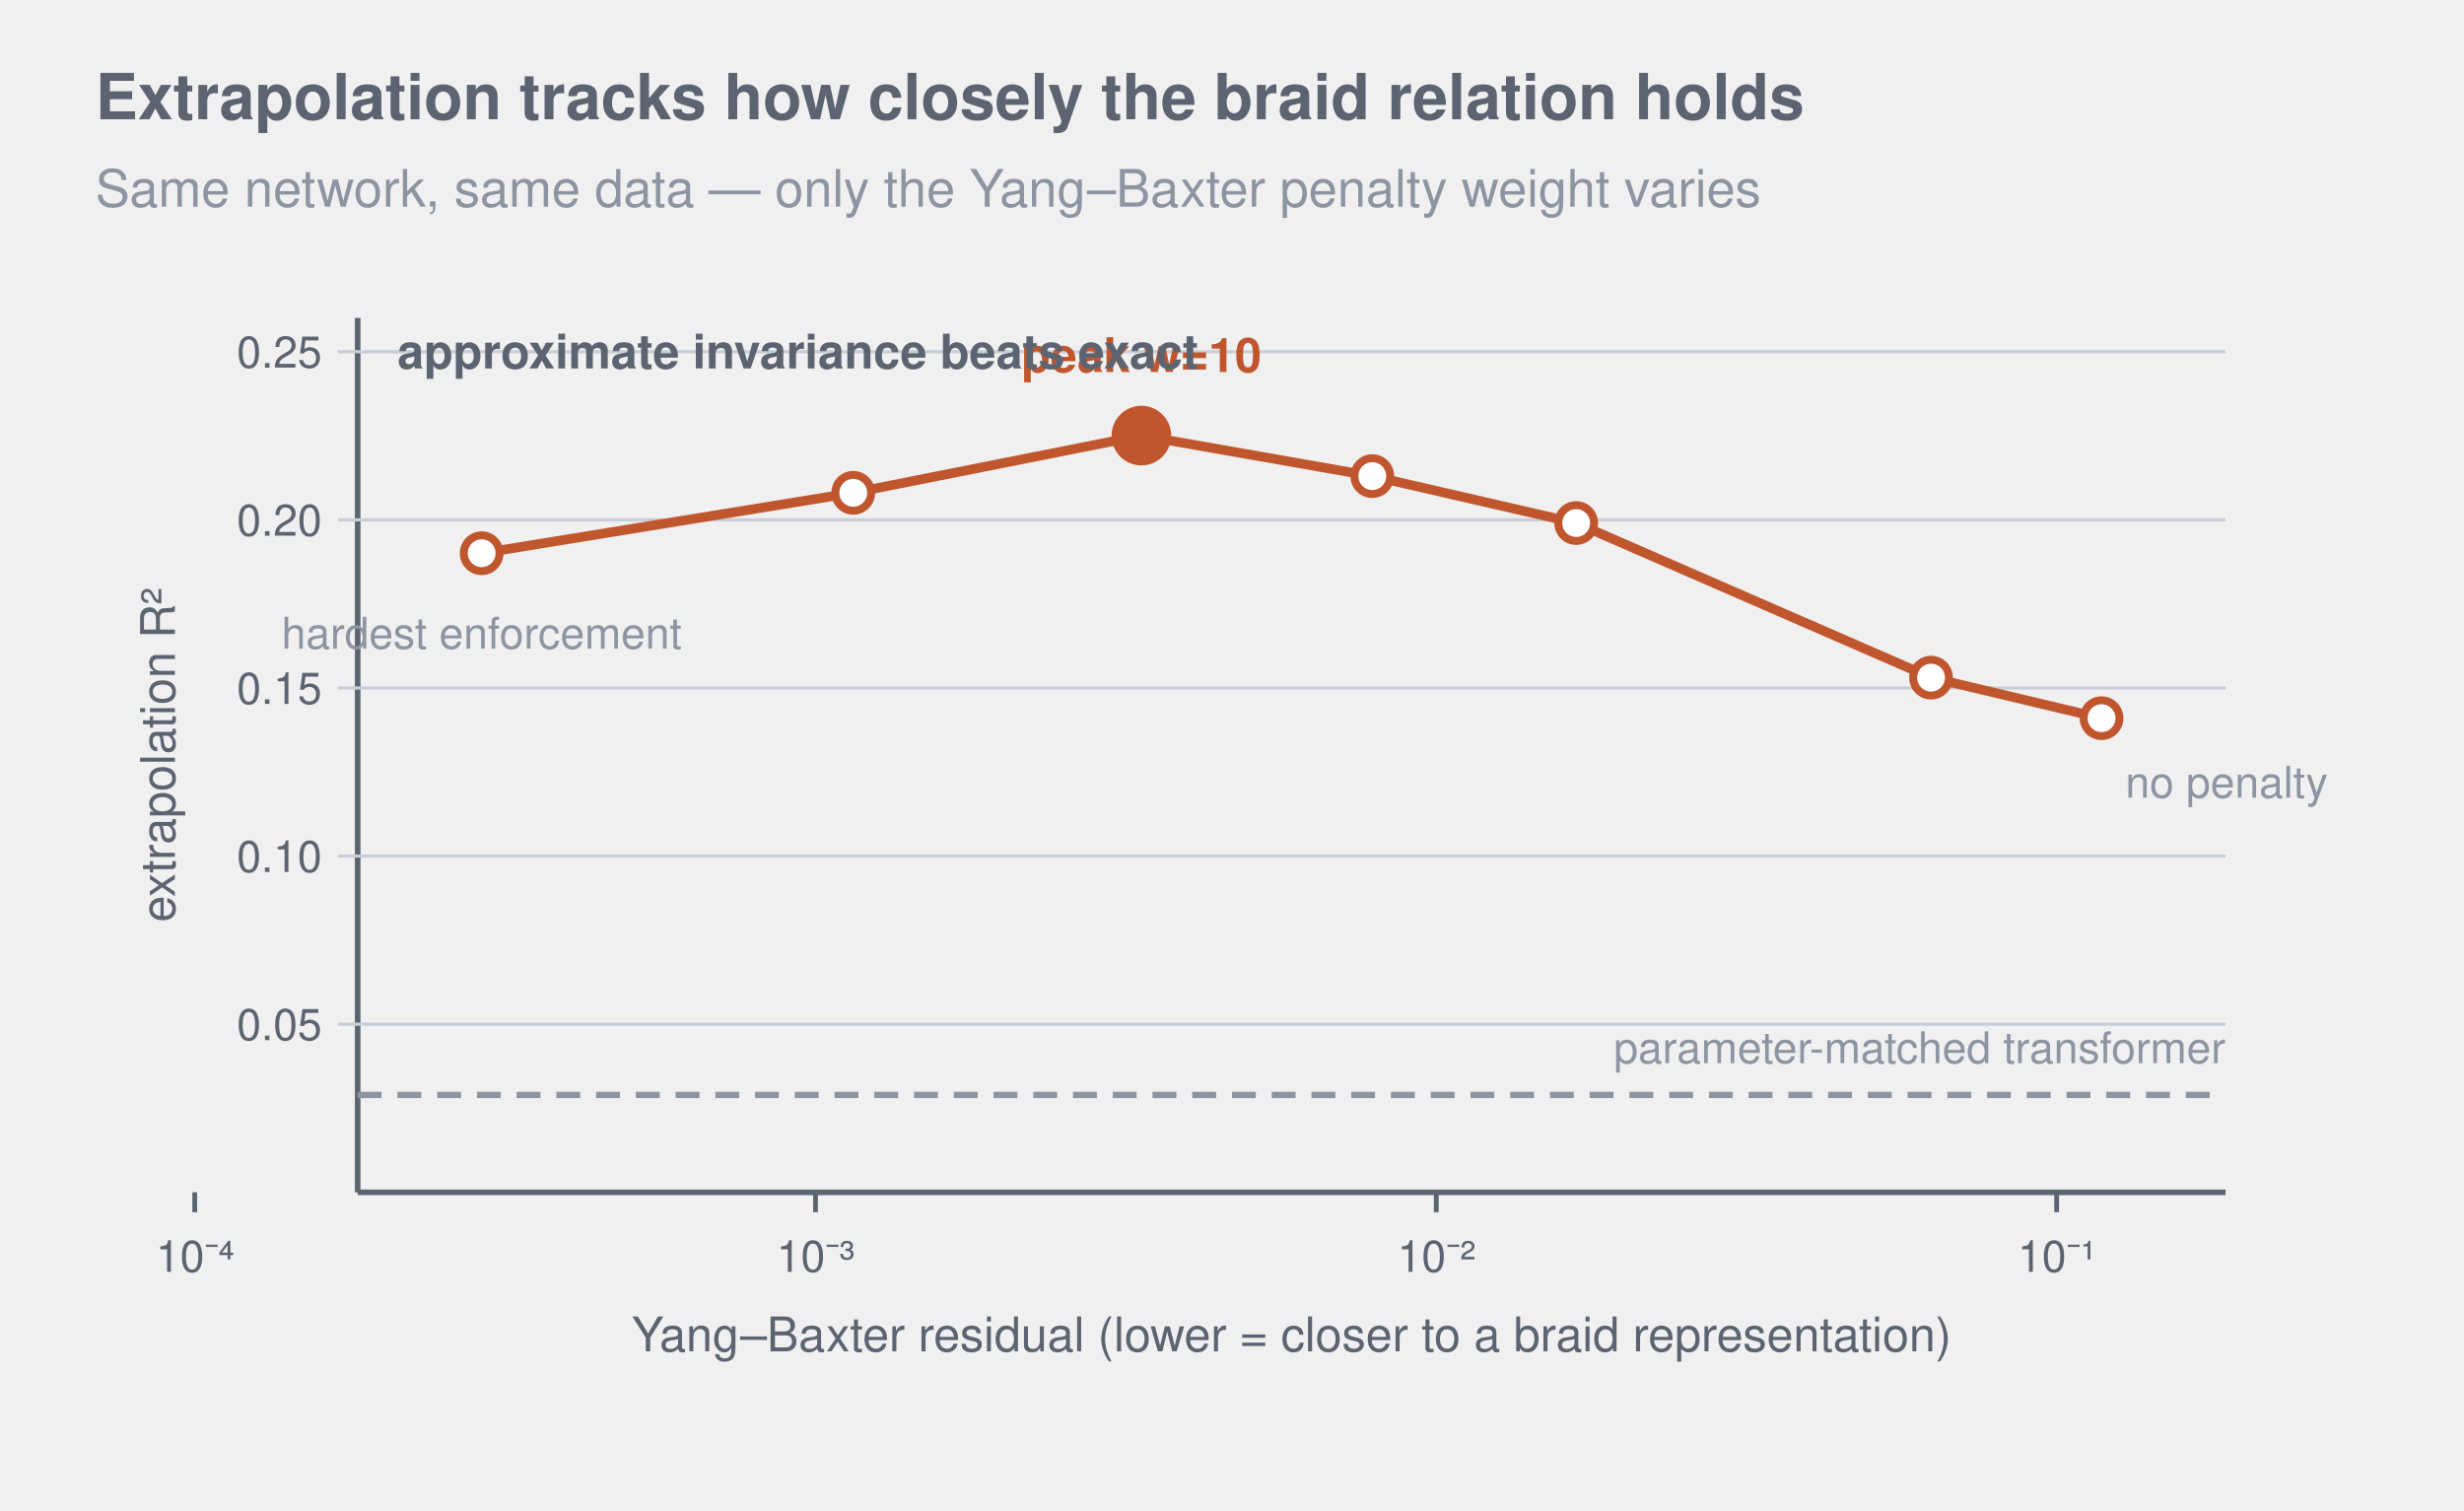
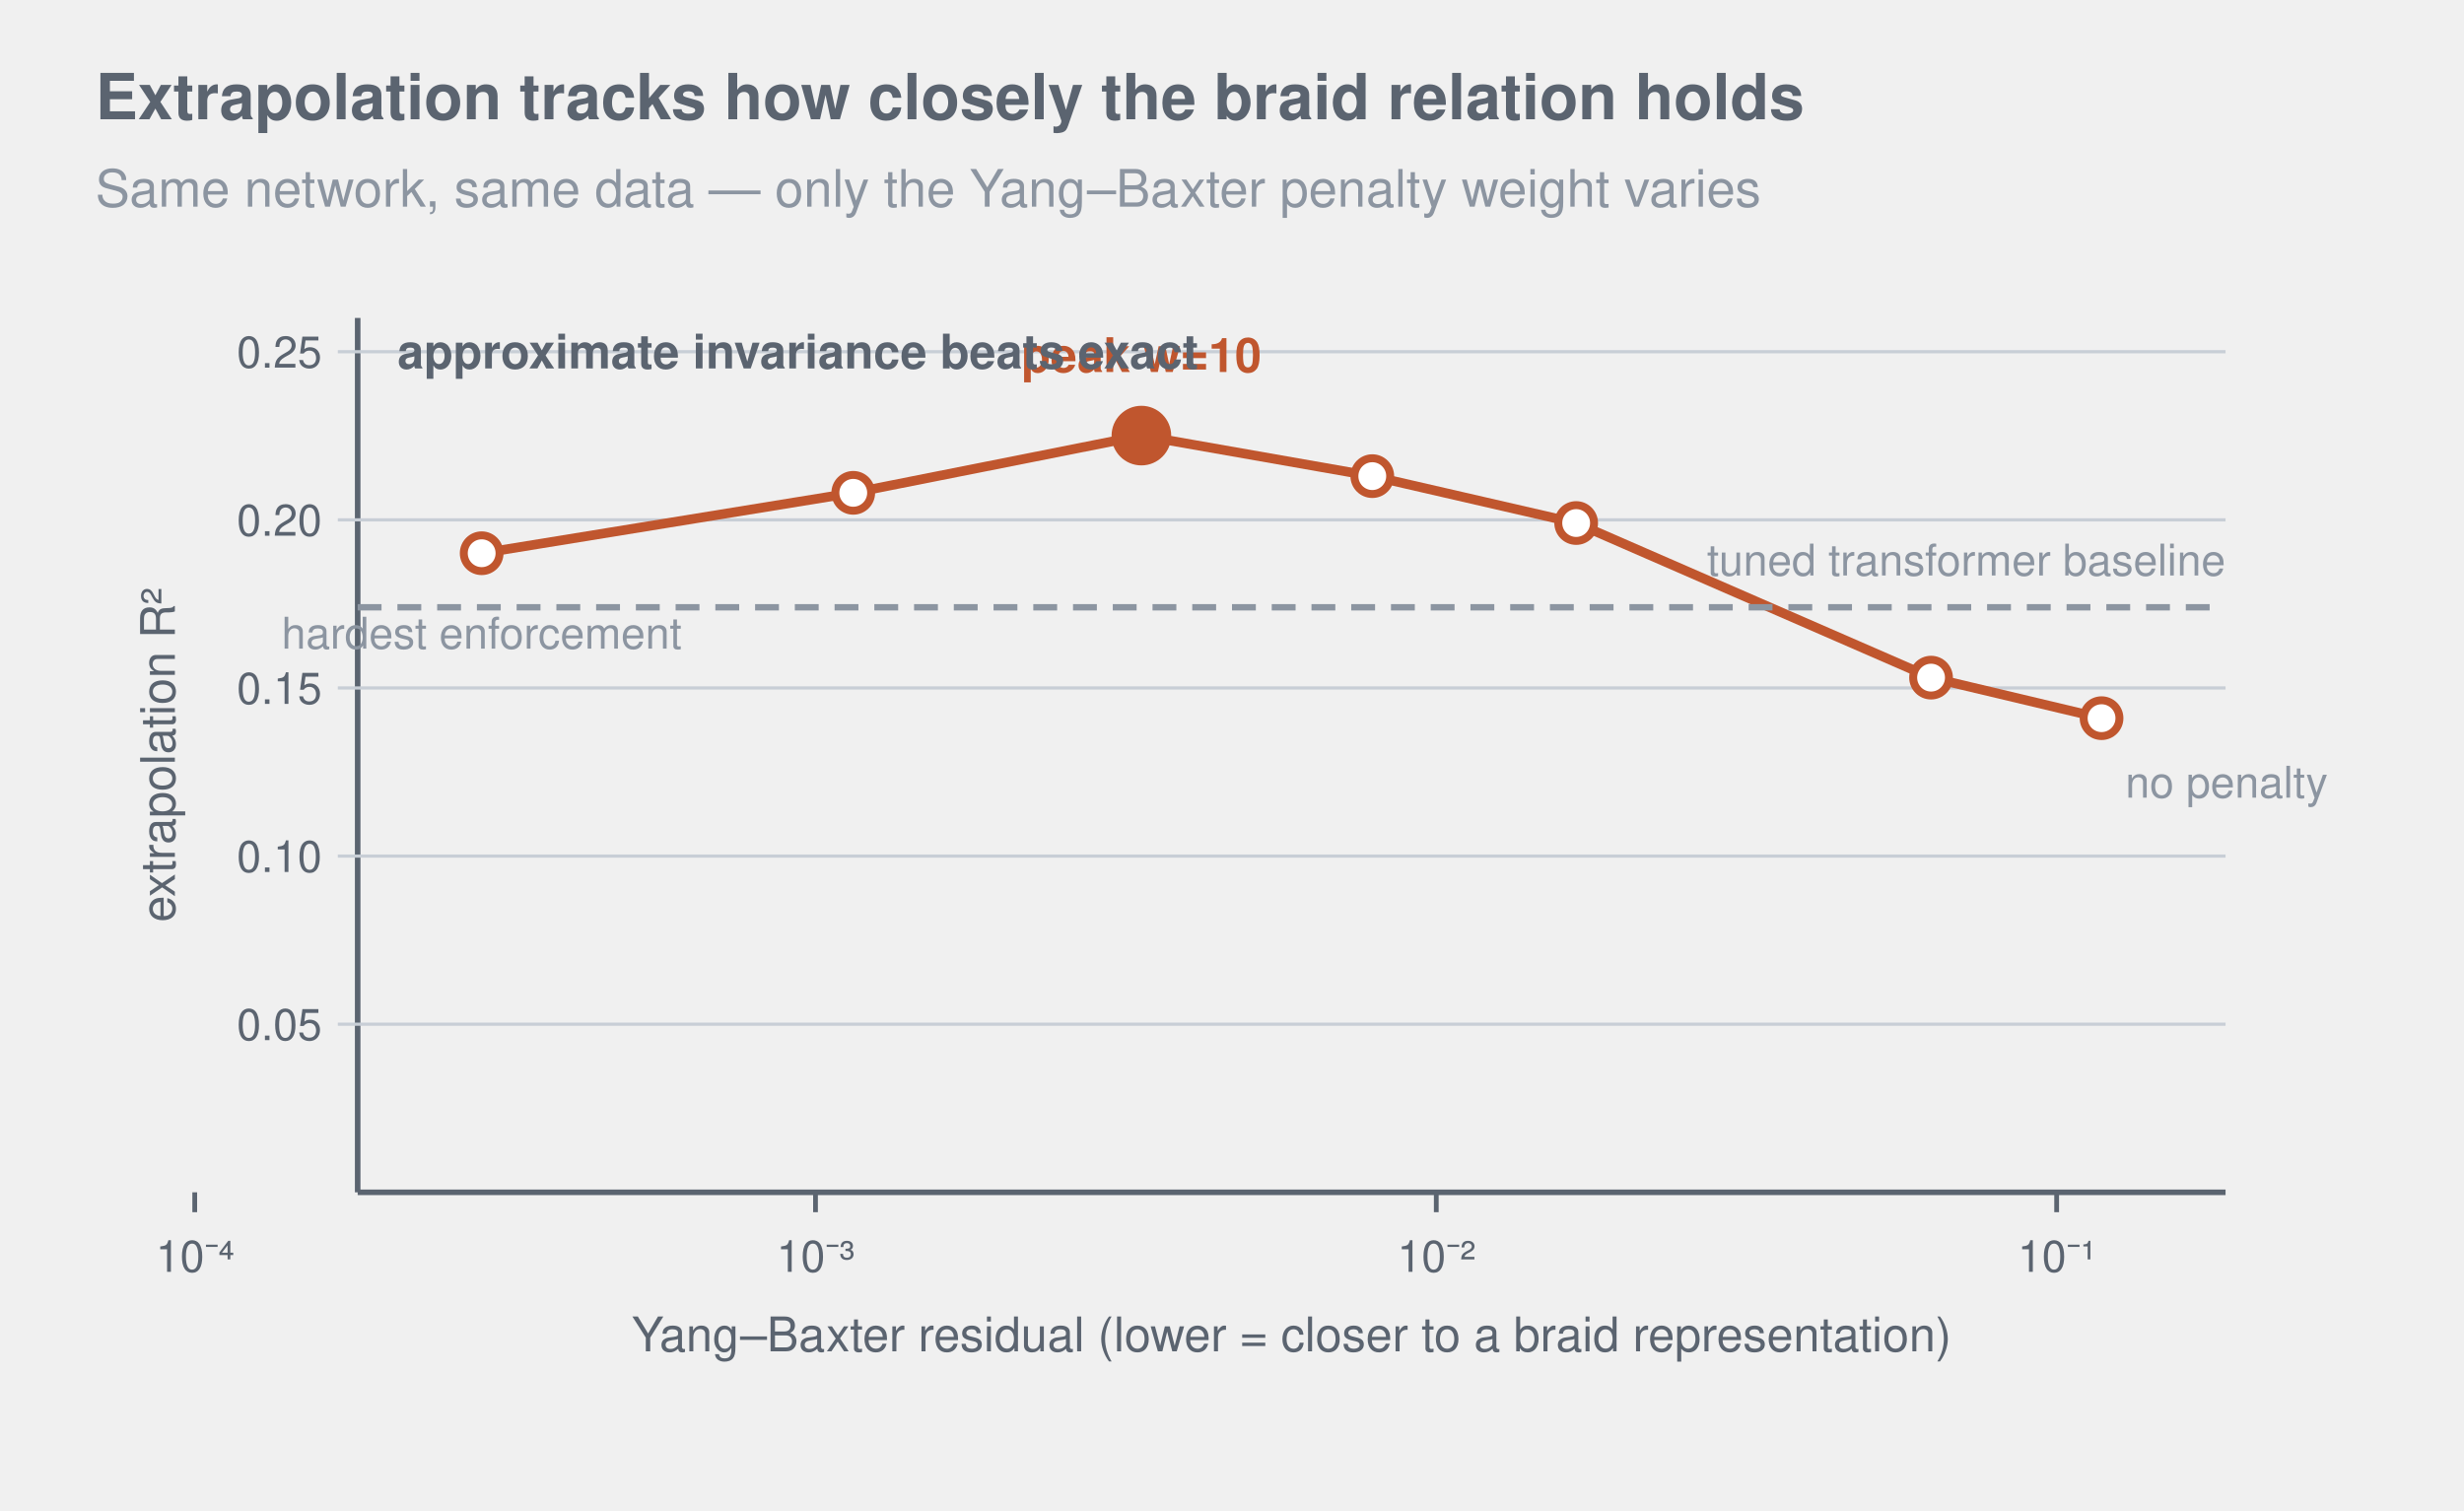
<svg xmlns="http://www.w3.org/2000/svg" width="620" height="380" viewBox="0 0 620 380" font-family="Helvetica,Arial,sans-serif">
  <text x="24.0" y="30.0" font-size="16" fill="#5b6470" text-anchor="start" font-weight="600">Extrapolation tracks how closely the braid relation holds</text>
  <text x="24.0" y="52.0" font-size="13" fill="#8c95a1" text-anchor="start" font-weight="normal">Same network, same data — only the Yang–Baxter penalty weight varies</text>
  <line x1="90" y1="300" x2="90" y2="80" stroke="#5b6470" stroke-width="1.4" />
  <line x1="90" y1="300" x2="560" y2="300" stroke="#5b6470" stroke-width="1.4" />
  <line x1="49.0" y1="300" x2="49.0" y2="305" stroke="#5b6470" stroke-width="1.2" />
  <text x="49.0" y="320.0" font-size="11" fill="#5b6470" text-anchor="middle" font-weight="normal">10⁻⁴</text>
  <line x1="205.2" y1="300" x2="205.2" y2="305" stroke="#5b6470" stroke-width="1.2" />
  <text x="205.2" y="320.0" font-size="11" fill="#5b6470" text-anchor="middle" font-weight="normal">10⁻³</text>
  <line x1="361.4" y1="300" x2="361.4" y2="305" stroke="#5b6470" stroke-width="1.2" />
  <text x="361.4" y="320.0" font-size="11" fill="#5b6470" text-anchor="middle" font-weight="normal">10⁻²</text>
  <line x1="517.5" y1="300" x2="517.5" y2="305" stroke="#5b6470" stroke-width="1.2" />
  <text x="517.5" y="320.0" font-size="11" fill="#5b6470" text-anchor="middle" font-weight="normal">10⁻¹</text>
  <line x1="85" y1="257.7" x2="560" y2="257.7" stroke="#c8ced6" stroke-width="0.8" />
  <text x="81.0" y="261.7" font-size="11" fill="#5b6470" text-anchor="end" font-weight="normal">0.05</text>
  <line x1="85" y1="215.4" x2="560" y2="215.4" stroke="#c8ced6" stroke-width="0.8" />
  <text x="81.0" y="219.4" font-size="11" fill="#5b6470" text-anchor="end" font-weight="normal">0.10</text>
  <line x1="85" y1="173.1" x2="560" y2="173.1" stroke="#c8ced6" stroke-width="0.8" />
  <text x="81.0" y="177.1" font-size="11" fill="#5b6470" text-anchor="end" font-weight="normal">0.15</text>
  <line x1="85" y1="130.8" x2="560" y2="130.8" stroke="#c8ced6" stroke-width="0.8" />
  <text x="81.0" y="134.8" font-size="11" fill="#5b6470" text-anchor="end" font-weight="normal">0.20</text>
  <line x1="85" y1="88.5" x2="560" y2="88.5" stroke="#c8ced6" stroke-width="0.8" />
  <text x="81.0" y="92.5" font-size="11" fill="#5b6470" text-anchor="end" font-weight="normal">0.25</text>
  <text x="325.0" y="340.0" font-size="12" fill="#5b6470" text-anchor="middle" font-weight="normal">Yang–Baxter residual  (lower = closer to a braid representation)</text>
  <g transform="translate(44,190.0) rotate(-90)">
    <text x="0.0" y="0.0" font-size="12" fill="#5b6470" text-anchor="middle" font-weight="normal">extrapolation R²</text>
  </g>
  <path d="M 528.8 180.7 L 485.9 170.5 L 396.6 131.6 L 345.3 119.8 L 287.2 109.6 L 214.7 124.0 L 121.2 139.2" fill="none" stroke="#c0562e" stroke-width="2.4" />
  <circle cx="528.8" cy="180.7" r="4.5" fill="#ffffff" stroke="#c0562e" stroke-width="2" />
  <circle cx="485.9" cy="170.5" r="4.5" fill="#ffffff" stroke="#c0562e" stroke-width="2" />
  <circle cx="396.6" cy="131.6" r="4.5" fill="#ffffff" stroke="#c0562e" stroke-width="2" />
  <circle cx="345.3" cy="119.8" r="4.5" fill="#ffffff" stroke="#c0562e" stroke-width="2" />
  <circle cx="287.2" cy="109.6" r="6.5" fill="#c0562e" stroke="#c0562e" stroke-width="2" />
  <circle cx="214.7" cy="124.0" r="4.5" fill="#ffffff" stroke="#c0562e" stroke-width="2" />
  <circle cx="121.2" cy="139.2" r="4.5" fill="#ffffff" stroke="#c0562e" stroke-width="2" />
  <text x="287.2" y="93.6" font-size="12" fill="#c0562e" text-anchor="middle" font-weight="600">peak  w=10</text>
  <text x="534.8" y="200.7" font-size="11" fill="#8c95a1" text-anchor="start" font-weight="normal">no penalty</text>
  <text x="121.2" y="163.2" font-size="11" fill="#8c95a1" text-anchor="middle" font-weight="normal">hardest enforcement</text>
-   <line x1="90" y1="275.5" x2="560" y2="275.5" stroke="#8c95a1" stroke-width="1.6" stroke-dasharray="6 4" />
-   <text x="560.0" y="267.5" font-size="11" fill="#8c95a1" text-anchor="end" font-weight="normal">parameter-matched transformer</text>
+   <line x1="90" y1="152.8" x2="560" y2="152.8" stroke="#8c95a1" stroke-width="1.6" stroke-dasharray="6 4" />
+   <text x="560.0" y="144.8" font-size="11" fill="#8c95a1" text-anchor="end" font-weight="normal">tuned transformer baseline</text>
  <text x="100.0" y="92.7" font-size="12" fill="#5b6470" text-anchor="start" font-weight="600">approximate invariance beats exact</text>
</svg>
